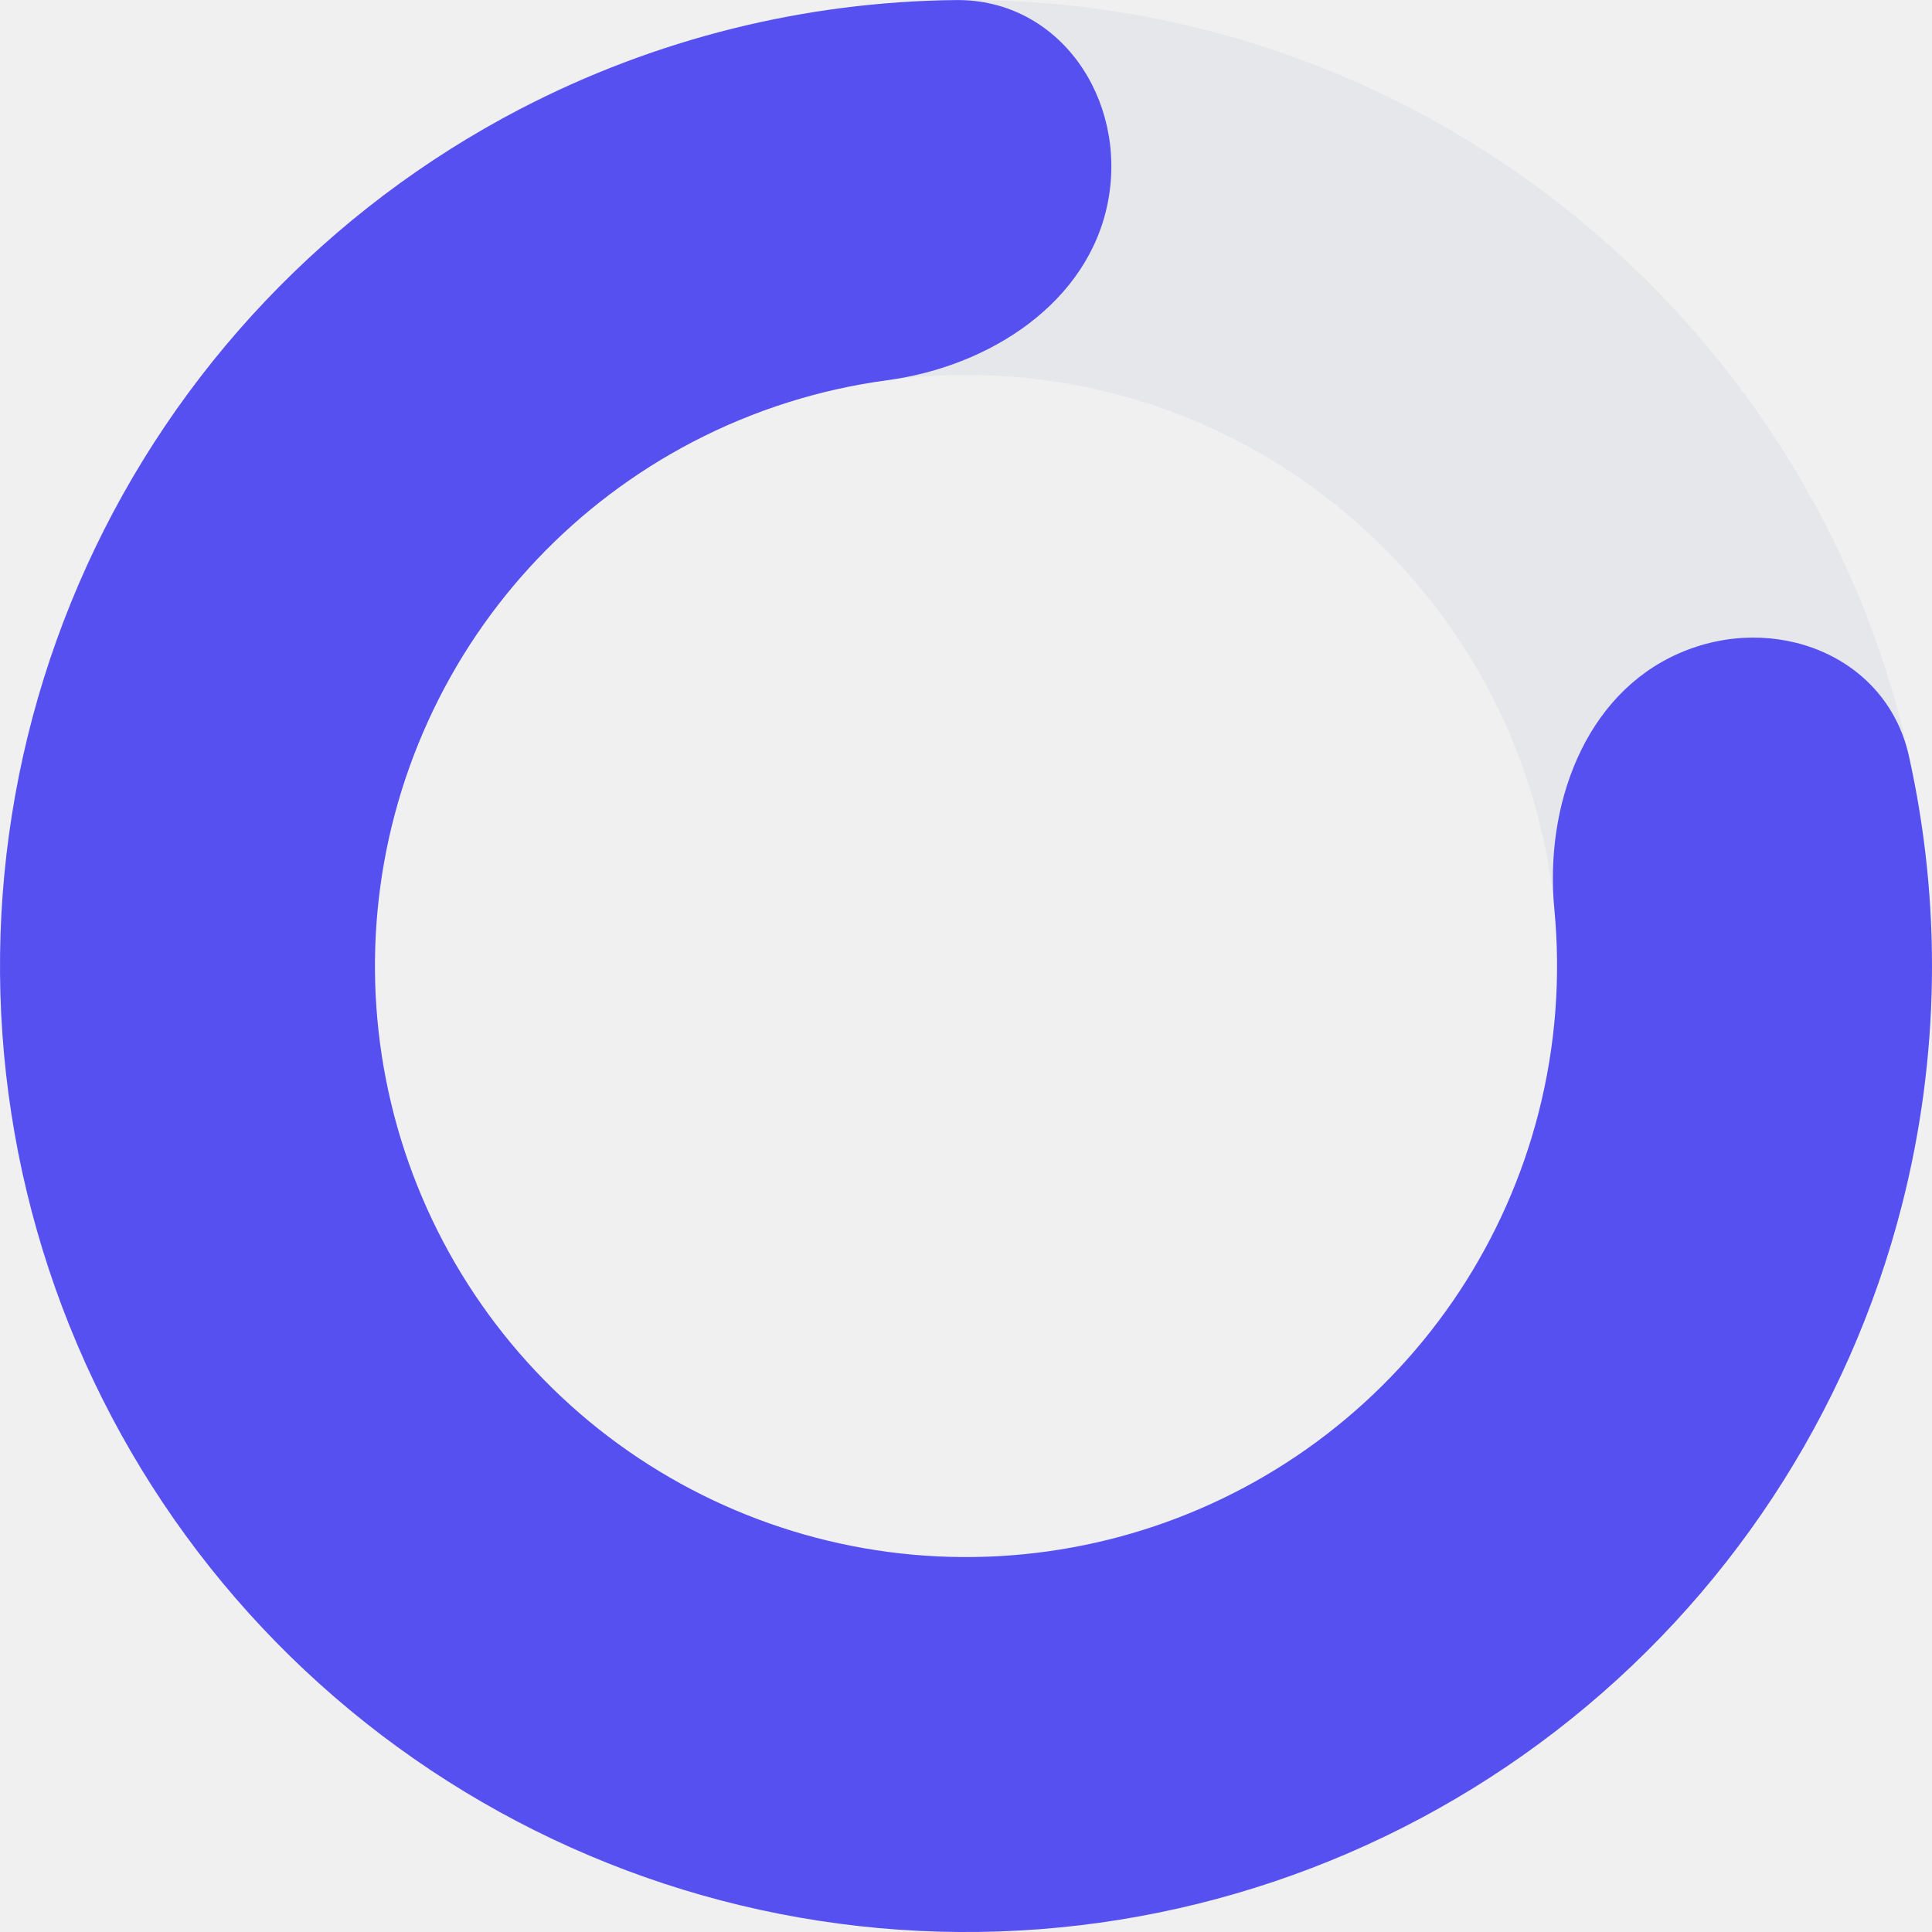
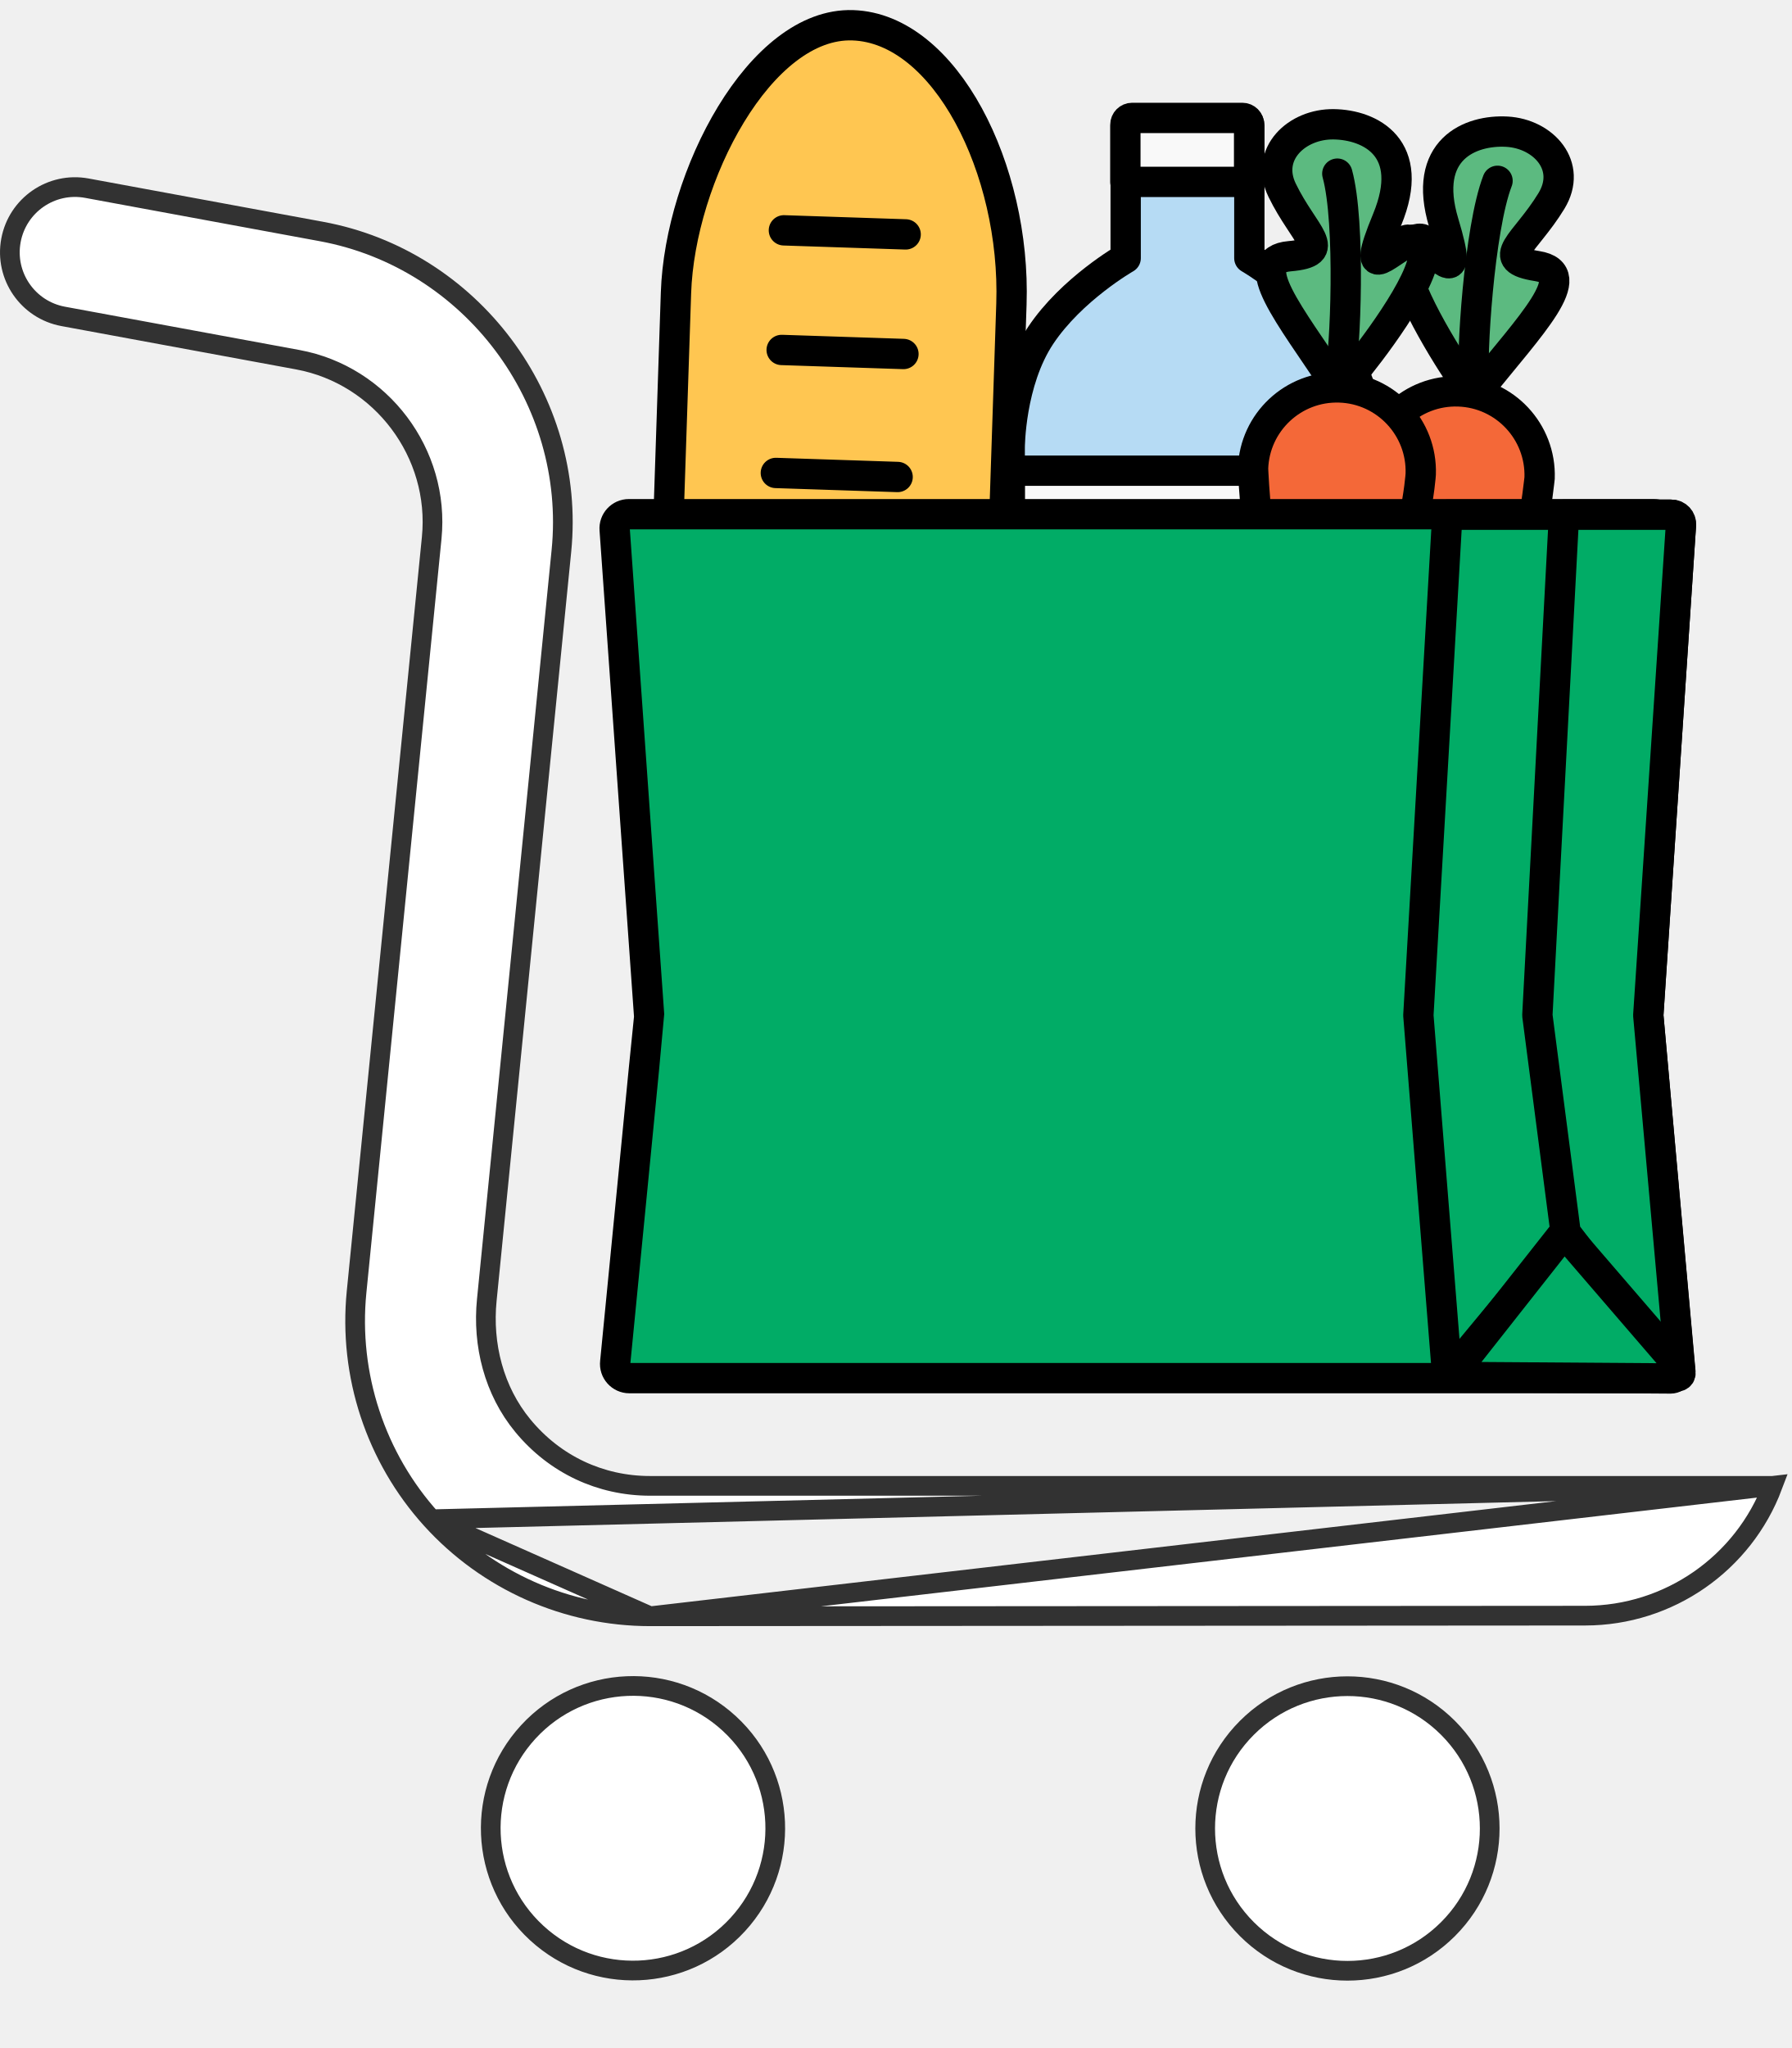
- <svg xmlns="http://www.w3.org/2000/svg" width="30" height="30" viewBox="0 0 30 30" fill="none">
-   <path d="M30 15C30 23.284 23.284 30 15 30C6.716 30 0 23.284 0 15C0 6.716 6.716 0 15 0C23.284 0 30 6.716 30 15ZM5.822 15C5.822 20.069 9.931 24.178 15 24.178C20.069 24.178 24.178 20.069 24.178 15C24.178 9.931 20.069 5.822 15 5.822C9.931 5.822 5.822 9.931 5.822 15Z" fill="#E5E7EB" />
-   <path d="M26.071 10.145C27.543 9.499 29.291 10.169 29.641 11.738C30.151 14.027 30.12 16.418 29.532 18.716C28.703 21.961 26.811 24.835 24.158 26.88C21.506 28.924 18.245 30.023 14.896 30C11.547 29.977 8.302 28.833 5.678 26.752C3.054 24.671 1.203 21.771 0.418 18.515C-0.367 15.259 -0.04 11.835 1.348 8.786C2.735 5.738 5.103 3.242 8.073 1.695C10.178 0.6 12.499 0.025 14.844 0.001C16.451 -0.016 17.501 1.534 17.208 3.114C16.914 4.695 15.372 5.69 13.778 5.904C12.732 6.044 11.711 6.365 10.762 6.859C8.944 7.806 7.495 9.333 6.647 11.198C5.798 13.063 5.597 15.159 6.078 17.151C6.558 19.143 7.691 20.917 9.296 22.191C10.902 23.464 12.887 24.164 14.937 24.178C16.986 24.192 18.981 23.52 20.604 22.269C22.227 21.018 23.384 19.259 23.892 17.274C24.157 16.237 24.237 15.17 24.136 14.119C23.981 12.519 24.599 10.79 26.071 10.145Z" fill="#5750F1" />
+ <svg xmlns="http://www.w3.org/2000/svg" width="91" height="104" viewBox="0 0 91 104" fill="none">
+   <path d="M21.913 77.15L21.913 77.15C24.747 80.282 28.795 82.077 33.018 82.077L21.913 77.15ZM21.913 77.15C19.078 74.02 17.694 69.814 18.111 65.612L21.927 27.317C22.355 23.024 19.37 19.052 15.128 18.267L15.128 18.267L3.211 16.067L3.211 16.067C1.412 15.735 0.224 14.009 0.556 12.211C0.888 10.412 2.614 9.224 4.412 9.556C4.412 9.556 4.412 9.556 4.412 9.556L16.329 11.756L16.329 11.756C23.927 13.158 29.282 20.283 28.516 27.971C28.516 27.971 28.516 27.971 28.516 27.971L24.726 66.012C24.499 68.28 25.085 70.618 26.559 72.402C28.18 74.365 30.494 75.454 33.018 75.454H90.038M21.913 77.15L90.038 75.454M90.038 75.454C88.554 79.394 84.772 82.042 80.515 82.045L33.018 82.077L90.038 75.454Z" fill="white" stroke="#323232" />
+   <path d="M37.043 87.522C39.981 90.223 40.172 94.794 37.471 97.732C34.77 100.67 30.198 100.861 27.261 98.16C24.323 95.458 24.132 90.887 26.833 87.95C29.534 85.012 34.106 84.82 37.043 87.522Z" fill="white" stroke="#323232" />
+   <path d="M73.55 87.743C76.372 90.565 76.372 95.141 73.55 97.962C70.728 100.784 66.153 100.784 63.331 97.962C60.509 95.141 60.509 90.565 63.331 87.743C66.153 84.921 70.728 84.921 73.55 87.743Z" fill="white" stroke="#323232" />
+   <path d="M50.245 49.422L33.206 48.856L34.335 14.874C34.531 8.961 38.609 1.127 43.315 1.283C48.02 1.439 51.6 8.61 51.373 15.44L50.245 49.422Z" fill="#FFC651" />
+   <path d="M50.245 49.422L33.206 48.857L34.335 14.874C34.531 8.961 38.609 1.127 43.315 1.283C48.02 1.439 51.6 8.61 51.373 15.44L50.245 49.422Z" stroke="black" stroke-width="1.54" stroke-linecap="round" stroke-linejoin="round" />
+   <path d="M39.816 11.697L46.001 11.903" stroke="black" stroke-width="1.54" stroke-linecap="round" stroke-linejoin="round" />
+   <path d="M39.703 17.771L45.889 17.976" stroke="black" stroke-width="1.54" stroke-linecap="round" stroke-linejoin="round" />
+   <path d="M39.407 24.017L45.593 24.222" stroke="black" stroke-width="1.54" stroke-linecap="round" stroke-linejoin="round" />
+   <path d="M69.74 54.336H51.286V22.728C51.286 22.728 51.286 19.391 52.857 17.035C54.427 14.679 57.176 13.108 57.176 13.108V6.384C57.176 6.195 57.33 6.041 57.519 6.041H63.115C63.304 6.041 63.458 6.195 63.458 6.384V13.108C63.458 13.108 66.193 14.688 67.777 17.035C69.534 19.636 69.74 22.728 69.74 22.728V54.336Z" fill="#B6DBF4" />
+   <path d="M69.74 54.336H51.286V22.728C51.286 22.728 51.286 19.391 52.857 17.035C54.427 14.679 57.176 13.108 57.176 13.108V6.384C57.176 6.195 57.33 6.041 57.519 6.041H63.115C63.304 6.041 63.458 6.195 63.458 6.384V13.108C63.458 13.108 66.193 14.688 67.777 17.035C69.534 19.636 69.74 22.728 69.74 22.728V54.336Z" stroke="black" stroke-width="1.54" stroke-linecap="round" stroke-linejoin="round" />
+   <path d="M69.732 39.722H51.294V23.903H69.732V39.722Z" fill="#F9F9F9" />
+   <path d="M69.732 39.722H51.294V23.903H69.732V39.722Z" stroke="black" stroke-width="1.54" stroke-linecap="round" stroke-linejoin="round" />
+   <path d="M63.446 9.236H57.161V6.332C57.161 6.142 57.315 5.988 57.504 5.988H63.103C63.293 5.988 63.446 6.142 63.446 6.332V9.236Z" fill="#F9F9F9" />
+   <path d="M63.446 9.236H57.161V6.332C57.161 6.142 57.315 5.988 57.504 5.988H63.103C63.293 5.988 63.446 6.142 63.446 6.332V9.236Z" stroke="black" stroke-width="1.54" stroke-linecap="round" stroke-linejoin="round" />
+   <path d="M73.57 43.062C74.137 43.081 74.633 42.685 74.741 42.129C74.741 42.129 77.52 28.515 77.782 27.121C78.045 25.726 78.201 24.274 78.201 24.274C78.279 21.922 76.436 19.953 74.084 19.875C71.732 19.796 69.762 21.64 69.684 23.992C69.684 23.992 69.672 24.905 69.919 26.644C70.182 28.487 72.468 42.084 72.468 42.084C72.552 42.633 73.015 43.044 73.57 43.062Z" fill="#F46838" />
+   <path d="M73.57 43.062C74.137 43.081 74.633 42.685 74.741 42.129C74.741 42.129 77.52 28.515 77.782 27.121C78.045 25.726 78.201 24.274 78.201 24.274C78.279 21.922 76.436 19.953 74.084 19.875C71.732 19.796 69.762 21.64 69.684 23.992C69.684 23.992 69.672 24.905 69.919 26.644C70.182 28.487 72.468 42.084 72.468 42.084C72.552 42.633 73.015 43.044 73.57 43.062Z" stroke="black" stroke-width="1.54" stroke-miterlimit="10" />
+   <path d="M75.15 19.746C77.701 16.547 80.359 13.875 78.079 13.513C75.825 13.156 77.452 12.416 78.8 10.207C79.886 8.428 78.401 6.791 76.539 6.687C74.677 6.583 72.208 7.59 73.33 11.315C74.453 15.039 73.011 12.649 71.776 12.216C71.009 11.947 71.235 12.945 71.356 13.537C71.758 15.521 74.228 19.238 74.618 19.701C74.891 20.024 75.15 19.746 75.15 19.746Z" fill="#5CBA80" />
+   <path d="M75.15 19.746C77.701 16.547 80.359 13.875 78.079 13.513C75.825 13.156 77.452 12.416 78.8 10.207C79.886 8.428 78.401 6.791 76.539 6.687C74.677 6.583 72.208 7.59 73.33 11.315C74.453 15.039 73.011 12.649 71.776 12.216C71.009 11.947 71.235 12.945 71.356 13.537C71.758 15.521 74.228 19.238 74.618 19.701C74.891 20.024 75.15 19.746 75.15 19.746Z" stroke="black" stroke-width="1.54" stroke-miterlimit="10" />
+   <path d="M76.064 9.182C75.127 11.604 74.716 18.191 74.879 19.465L76.064 9.182Z" fill="#5CBA80" />
+   <path d="M76.064 9.182C75.127 11.604 74.716 18.191 74.879 19.465" stroke="black" stroke-width="1.54" stroke-linecap="round" stroke-linejoin="round" />
+   <path d="M67.02 42.845C66.453 42.826 65.984 42.398 65.913 41.835C65.913 41.835 64.043 28.067 63.874 26.659C63.705 25.25 63.646 23.791 63.646 23.791C63.724 21.439 65.694 19.596 68.046 19.674C70.398 19.752 72.241 21.722 72.163 24.074C72.163 24.074 72.114 24.986 71.752 26.704C71.367 28.527 68.185 41.942 68.185 41.942C68.064 42.484 67.575 42.863 67.02 42.845Z" fill="#F46838" />
+   <path d="M67.02 42.845C66.453 42.826 65.984 42.398 65.913 41.835C65.913 41.835 64.043 28.067 63.874 26.659C63.705 25.25 63.646 23.791 63.646 23.791C63.724 21.439 65.694 19.596 68.046 19.674C70.398 19.752 72.241 21.722 72.163 24.074C72.163 24.074 72.114 24.986 71.752 26.704C71.367 28.527 68.185 41.942 68.185 41.942C68.064 42.484 67.575 42.863 67.02 42.845Z" stroke="black" stroke-width="1.54" stroke-miterlimit="10" />
+   <path d="M67.779 19.429C65.568 16.062 63.196 13.213 65.504 13.011C67.785 12.811 66.241 11.96 65.125 9.664C64.227 7.815 65.874 6.286 67.739 6.311C69.604 6.336 71.959 7.512 70.458 11.148C68.957 14.784 70.639 12.501 71.913 12.155C72.705 11.94 72.376 12.919 72.196 13.501C71.591 15.451 68.749 18.986 68.313 19.42C68.009 19.724 67.779 19.429 67.779 19.429Z" fill="#5CBA80" />
+   <path d="M67.779 19.429C65.568 16.062 63.196 13.213 65.504 13.011C67.785 12.811 66.241 11.96 65.125 9.664C64.227 7.815 65.874 6.286 67.739 6.311C69.604 6.336 71.959 7.512 70.458 11.148C68.957 14.784 70.639 12.501 71.913 12.155C72.705 11.94 72.376 12.919 72.196 13.501C71.591 15.451 68.749 18.986 68.313 19.42C68.009 19.724 67.779 19.429 67.779 19.429Z" stroke="black" stroke-width="1.54" stroke-miterlimit="10" />
+   <path d="M67.926 8.818C68.61 11.298 68.342 17.895 68.048 19.153L67.926 8.818Z" fill="#5CBA80" />
+   <path d="M67.926 8.818C68.61 11.298 68.342 17.895 68.048 19.153" stroke="black" stroke-width="1.54" stroke-linecap="round" stroke-linejoin="round" />
+   <path d="M83.973 69.983L31.967 69.983C31.535 69.983 31.2 69.607 31.249 69.179C31.249 69.179 32.974 51.607 32.97 51.559L31.221 26.894C31.187 26.473 31.519 26.112 31.941 26.112H83.998C84.419 26.112 84.751 26.472 84.718 26.892L82.91 51.559C82.906 51.605 82.907 51.514 82.912 51.559L84.691 69.181C84.738 69.609 84.403 69.983 83.973 69.983Z" fill="#01AC66" />
+   <path d="M83.973 69.983L31.967 69.983C31.535 69.983 31.2 69.607 31.249 69.179C31.249 69.179 32.974 51.607 32.97 51.559L31.221 26.894C31.187 26.473 31.519 26.112 31.941 26.112H83.998C84.419 26.112 84.751 26.472 84.718 26.892L82.91 51.559C82.906 51.605 82.907 51.514 82.912 51.559L84.691 69.181C84.738 69.609 84.403 69.983 83.973 69.983Z" stroke="black" stroke-width="1.54" stroke-linecap="round" stroke-linejoin="round" />
+   <path d="M84.908 69.706L79.601 62.596L73.515 69.941L72.043 51.56L73.515 26.138H84.839C85.152 26.138 85.399 26.404 85.376 26.716L83.721 51.56L85.332 69.543C85.356 69.781 85.05 69.899 84.908 69.706Z" fill="#01AC66" />
+   <path d="M84.908 69.706L79.601 62.596L73.515 69.941L72.043 51.56L73.515 26.138H84.839C85.152 26.138 85.399 26.404 85.376 26.716L83.721 51.56L85.332 69.543C85.356 69.781 85.05 69.899 84.908 69.706Z" stroke="black" stroke-width="1.54" stroke-linecap="round" stroke-linejoin="round" />
+   <path d="M79.441 26.138L78.087 51.56L79.523 62.595L85.057 69.825C85.157 69.962 85.374 69.879 85.357 69.711L83.721 51.56L85.381 26.651C85.401 26.374 85.182 26.138 84.904 26.138H79.441Z" fill="#01AC66" />
+   <path d="M79.441 26.138L78.087 51.56L79.523 62.595L85.057 69.825C85.157 69.962 85.374 69.879 85.357 69.711L83.721 51.56L85.381 26.651C85.401 26.374 85.182 26.138 84.904 26.138H79.441Z" stroke="black" stroke-width="1.54" stroke-linecap="round" stroke-linejoin="round" />
+   <path d="M79.445 62.595L73.671 69.922L84.85 70C85.216 70 85.427 69.585 85.212 69.289L79.445 62.595Z" fill="#01AC66" />
+   <path d="M79.445 62.595L73.671 69.922L84.85 70C85.216 70 85.427 69.585 85.212 69.289L79.445 62.595Z" stroke="black" stroke-width="1.54" stroke-linecap="round" stroke-linejoin="round" />
</svg>
